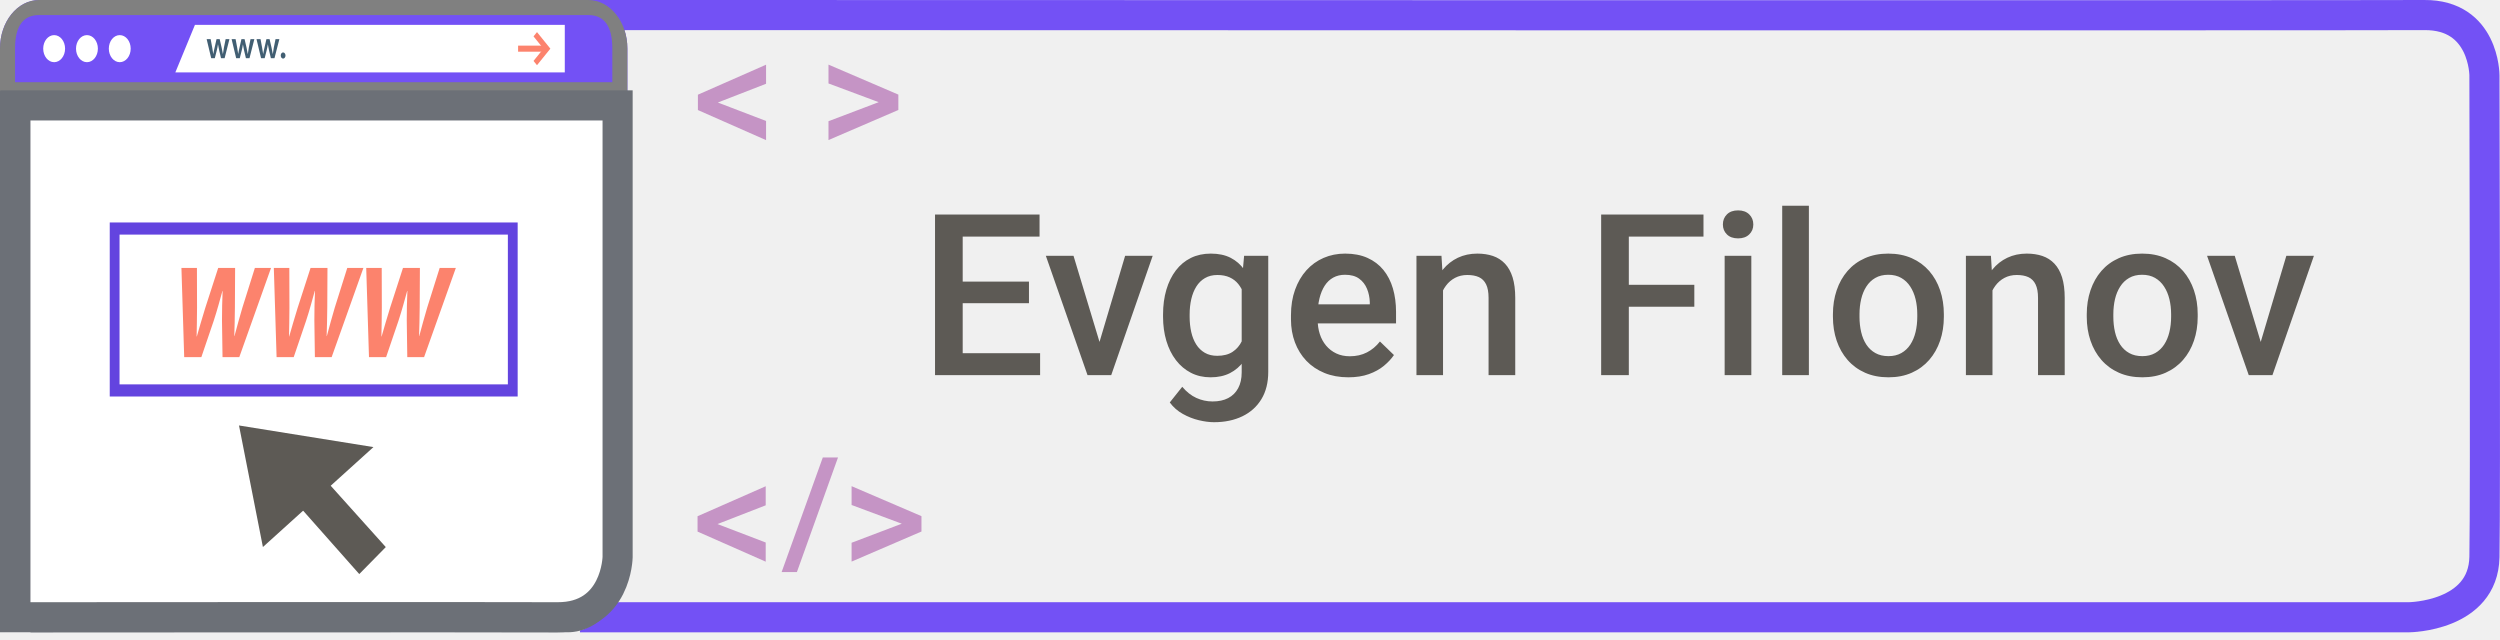
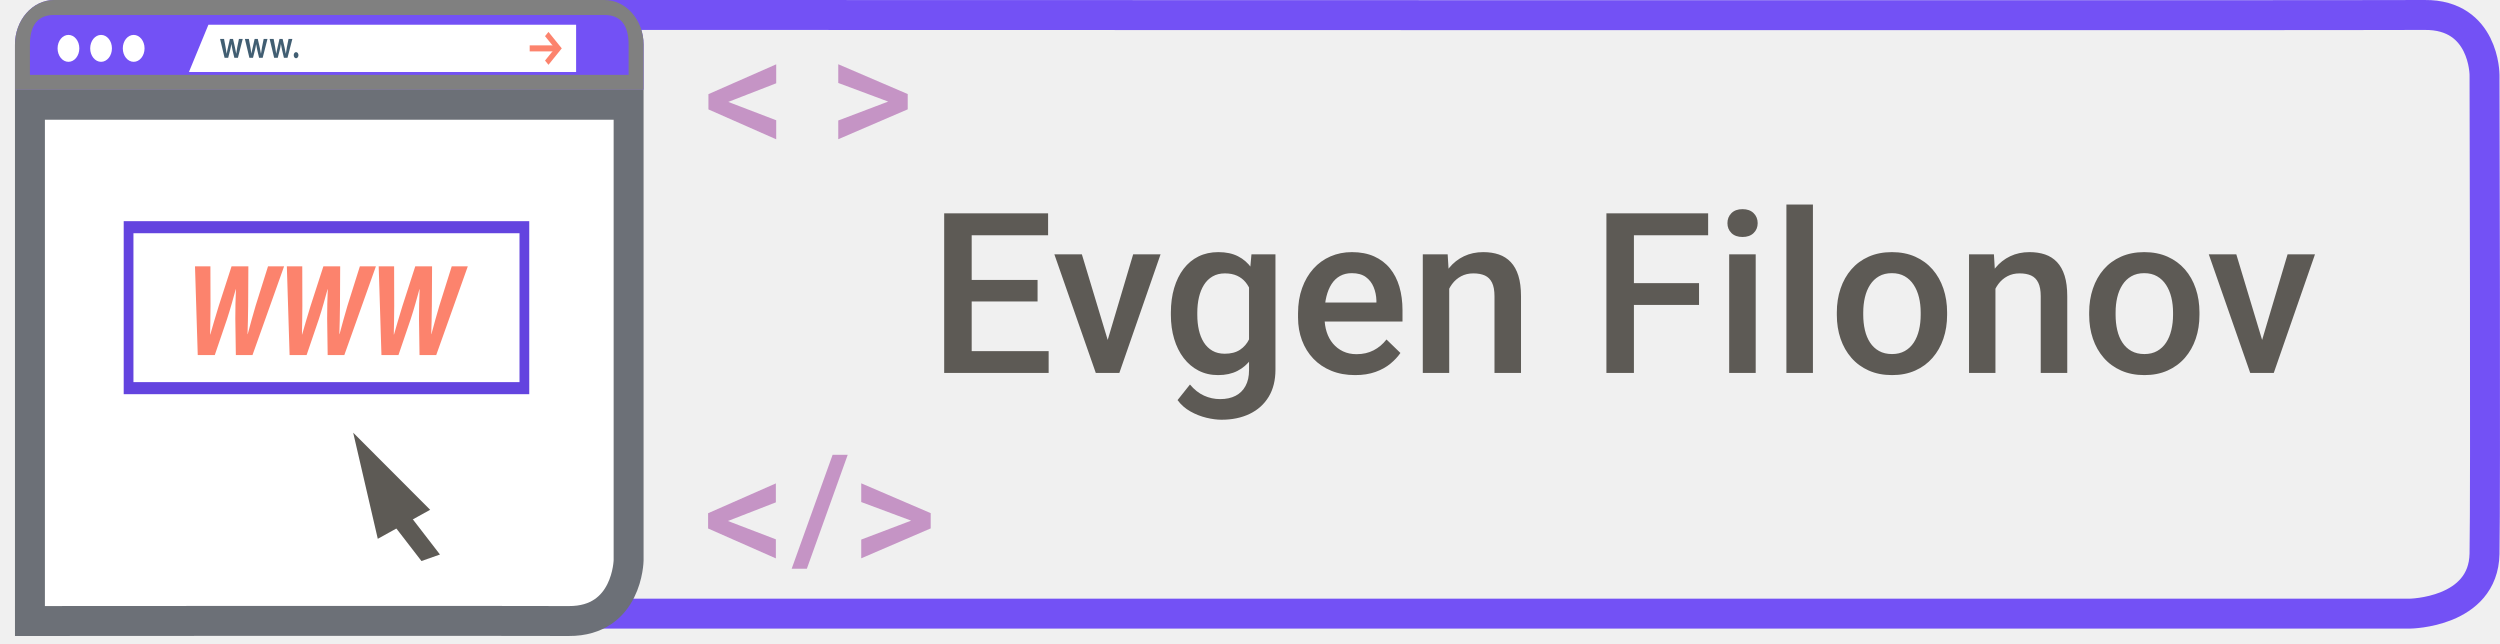
- <svg xmlns="http://www.w3.org/2000/svg" width="166.057" height="42.5" viewBox="0 0 166.057 42.5" fill="none">
+ <svg xmlns="http://www.w3.org/2000/svg" width="167.034" height="43" viewBox="0 0 167.034 43" fill="none">
  <defs>
    <clipPath id="clip_path_1">
      <rect width="94" height="18" />
    </clipPath>
    <clipPath id="clip_path_2">
      <rect width="16" height="11" />
    </clipPath>
    <clipPath id="clip_path_3">
      <rect width="16" height="10" />
    </clipPath>
  </defs>
-   <g transform="translate(0 0)">
+   <g transform="translate(1 0)">
    <g>
      <g>
        <g>
          <g>
            <g>
-               <path d="M0 40L1.5 40L7.5 40L7.5 40C7.5 40 121.5 40 121.5 40C121.5 40 126.425 39.949 126.5 36C126.576 32.051 126.5 4 126.5 4C126.5 4 126.497 -0.035 122.5 0C118.504 0.035 7.5 0 7.5 0L2.5 0L2.5 0L0 0" fill="none" stroke-width="2" stroke="#7351F5" transform="translate(38.523 1)" />
-               <path d="M0 35.138L0 0L41.021 0C41.021 0 41.021 30.61 41.021 30.61C41.02 33.11 39.383 35.136 37.364 35.138C37.364 35.138 0 35.138 0 35.138L0 35.138Z" fill="#FFFFFF" transform="translate(0.326 6.85)" />
-               <g fill="#7351F5">
-                 <path d="M2.598 0C2.598 0 39.074 0 39.074 0C40.509 0 41.672 1.439 41.672 3.216C41.672 3.216 41.672 3.217 41.672 3.218C41.672 3.218 41.672 6.46 41.672 6.46L1.19209e-06 6.46C1.19209e-06 6.46 1.19209e-06 3.218 1.19209e-06 3.218C-0.001 1.442 1.161 0.002 2.596 0C2.597 0 2.597 0 2.598 0C2.598 0 2.598 0 2.598 0Z" />
-                 <path d="M39.074 0L2.596 0C1.161 0.002 -0.001 1.442 1.09205e-06 3.218L1.09205e-06 6.46L41.672 6.46L41.672 3.216C41.672 1.439 40.509 0 39.074 0ZM40.672 5.46L40.672 3.216Q40.672 1 39.074 1L2.597 1Q0.998 1.002 1 3.218L1 5.46L40.672 5.46Z" fill="#808080" fill-rule="evenodd" />
+               <g>
+                 <path d="M0 40L1.5 40L7.5 40L7.5 40C7.5 40 121.5 40 121.5 40C121.5 40 126.425 39.949 126.5 36C126.576 32.051 126.5 4 126.5 4C126.5 4 126.497 -0.035 122.5 0C118.504 0.035 7.5 0 7.5 0L2.5 0L2.5 0L0 0" fill="none" stroke-width="2" stroke="#7351F5" transform="translate(38.5 1)" />
+                 <path d="M0 35.138L0 0L41.021 0C41.021 0 41.021 30.61 41.021 30.61C41.02 33.11 39.383 35.136 37.364 35.138C37.364 35.138 0 35.138 0 35.138L0 35.138Z" fill="#FFFFFF" transform="translate(0.302 6.85)" />
+                 <g fill="#7351F5">
+                   <path d="M2.618 0C2.618 0 39.382 0 39.382 0C40.828 0 42 1.337 42 2.987C42 2.987 42 2.988 42 2.989C42 2.989 42 6 42 6L1.20148e-06 6C1.20148e-06 6 1.20148e-06 2.989 1.20148e-06 2.989C-0.001 1.339 1.17 0.002 2.616 0C2.617 0 2.618 0 2.618 0C2.618 0 2.618 0 2.618 0Z" />
+                   <path d="M39.382 0L2.616 0C1.17 0.002 -0.001 1.339 1.10065e-06 2.989L1.10065e-06 6L42 6L42 2.987C42 1.337 40.828 0 39.382 0ZM41 5L41 2.987Q41 1 39.382 1L2.617 1L2.617 1Q0.998 1.002 1 2.989L1 5L41 5Z" fill="#808080" fill-rule="evenodd" />
+                 </g>
+                 <g transform="translate(2.847 2.332)">
+                   <path d="M0 0.899C0 0.403 0.325 0 0.727 0C1.128 0 1.453 0.403 1.453 0.899C1.453 1.396 1.128 1.799 0.727 1.799C0.325 1.799 0 1.396 0 0.899Z" fill="#FFFFFF" fill-rule="evenodd" />
+                 </g>
+                 <g transform="translate(5.026 2.332)">
+                   <path d="M0 0.899C0 0.403 0.325 0 0.727 0C1.128 0 1.453 0.403 1.453 0.899C1.453 1.396 1.128 1.799 0.727 1.799C0.325 1.799 0 1.396 0 0.899Z" fill="#FFFFFF" fill-rule="evenodd" />
+                 </g>
+                 <g transform="translate(7.205 2.332)">
+                   <path d="M0 0.899C0 0.403 0.325 0 0.727 0C1.128 0 1.453 0.403 1.453 0.899C1.453 1.396 1.128 1.799 0.727 1.799C0.325 1.799 0 1.396 0 0.899Z" fill="#FFFFFF" fill-rule="evenodd" />
+                 </g>
+                 <path d="M25.869 3.158L0 3.158L1.302 0L25.869 0L25.869 3.158Z" fill="#FFFFFF" fill-rule="evenodd" transform="translate(11.623 1.653)" />
+                 <g transform="translate(13.703 2.6)">
+                   <path d="M0.266 0C0.266 0 0.373 0.574 0.373 0.574C0.396 0.708 0.419 0.846 0.438 0.984C0.438 0.984 0.442 0.984 0.442 0.984C0.463 0.846 0.497 0.706 0.526 0.576C0.526 0.576 0.656 0 0.656 0L0.866 0C0.866 0 0.996 0.564 0.996 0.564C1.028 0.712 1.055 0.849 1.078 0.986C1.078 0.986 1.082 0.986 1.082 0.986C1.099 0.849 1.123 0.711 1.147 0.564C1.147 0.564 1.261 0 1.261 0L1.514 0L1.194 1.264L0.955 1.264C0.955 1.264 0.833 0.749 0.833 0.749C0.802 0.617 0.776 0.483 0.755 0.347C0.755 0.347 0.751 0.347 0.751 0.347C0.732 0.483 0.706 0.617 0.673 0.749C0.673 0.749 0.543 1.264 0.543 1.264L0.302 1.264L0 0L0.266 0L0.266 0Z" fill="#415E72" />
+                   <path d="M0.265 0C0.265 0 0.372 0.574 0.372 0.574C0.395 0.708 0.417 0.846 0.437 0.984C0.437 0.984 0.438 0.984 0.438 0.984C0.458 0.846 0.492 0.706 0.522 0.576C0.522 0.576 0.652 0 0.652 0L0.861 0C0.861 0 0.992 0.564 0.992 0.564C1.023 0.712 1.05 0.849 1.073 0.986C1.073 0.986 1.078 0.986 1.078 0.986C1.094 0.849 1.118 0.711 1.143 0.564C1.143 0.564 1.256 0 1.256 0L1.51 0L1.189 1.264L0.95 1.264C0.95 1.264 0.828 0.749 0.828 0.749C0.797 0.617 0.771 0.483 0.751 0.347C0.751 0.347 0.751 0.347 0.751 0.347C0.732 0.483 0.706 0.617 0.673 0.749C0.673 0.749 0.543 1.264 0.543 1.264L0.302 1.264L0 0L0.265 0L0.265 0Z" fill="#415E72" transform="translate(1.658 0)" />
+                   <path d="M0.268 0C0.268 0 0.374 0.574 0.374 0.574C0.397 0.708 0.42 0.846 0.44 0.984C0.44 0.984 0.443 0.984 0.443 0.984C0.464 0.846 0.498 0.706 0.527 0.576C0.527 0.576 0.658 0 0.658 0L0.868 0C0.868 0 0.998 0.564 0.998 0.564C1.029 0.712 1.057 0.849 1.08 0.986C1.08 0.986 1.084 0.986 1.084 0.986C1.1 0.849 1.125 0.711 1.149 0.564C1.149 0.564 1.263 0 1.263 0L1.519 0L1.194 1.264L0.955 1.264C0.955 1.264 0.833 0.749 0.833 0.749C0.802 0.617 0.776 0.483 0.755 0.347C0.755 0.347 0.751 0.347 0.751 0.347C0.732 0.483 0.706 0.617 0.673 0.749C0.673 0.749 0.543 1.264 0.543 1.264L0.302 1.264L0 0L0.268 0L0.268 0Z" fill="#415E72" transform="translate(3.312 0)" />
+                   <path d="M0 0.206C-0.004 0.098 0.062 0.006 0.149 0C0.153 0 0.157 0 0.16 0C0.252 0.007 0.321 0.105 0.315 0.218C0.31 0.321 0.244 0.403 0.16 0.41C0.073 0.412 0.002 0.326 0 0.219C0 0.215 0 0.21 0 0.206C0 0.206 0 0.206 0 0.206Z" fill="#415E72" transform="translate(4.923 0.882)" />
+                 </g>
+                 <g transform="translate(34.39 2.132)">
+                   <rect width="1.756" height="0.403" fill="#FC836D" fill-rule="evenodd" transform="translate(0 0.899)" />
+                   <path d="M0.231 2.199L0 1.915L0.659 1.1L0 0.284L0.231 0L1.119 1.1L0.231 2.199Z" fill="#FC836D" fill-rule="evenodd" transform="translate(1.025 0)" />
+                 </g>
+                 <path d="M26.445 0.806L26.445 10.754L0.651 10.754L0.651 0.806L26.445 0.806L26.445 0.806ZM27.096 0L0 0L0 11.56L27.096 11.56L27.096 0L27.096 0Z" fill="#6344DF" transform="translate(7.265 14.777)" />
+                 <g transform="translate(12.028 17.795)">
+                   <path d="M0.184 5.927L0 0L1.03 0C1.03 0 1.037 2.638 1.037 2.638C1.03 3.35 1.024 4.027 1.009 4.554C1.009 4.554 1.023 4.554 1.023 4.554C1.186 3.974 1.364 3.376 1.584 2.655C1.584 2.655 2.443 1.53714e-06 2.443 1.53714e-06L3.566 1.53714e-06C3.566 1.53714e-06 3.552 2.647 3.552 2.647C3.545 3.359 3.531 3.947 3.51 4.528C3.51 4.528 3.523 4.528 3.523 4.528C3.687 3.913 3.864 3.27 4.05 2.638C4.05 2.638 4.879 1.53714e-06 4.879 1.53714e-06L5.953 1.53714e-06L3.843 5.927L2.73 5.927C2.73 5.927 2.694 3.491 2.694 3.491C2.694 2.797 2.708 2.202 2.736 1.53C2.736 1.53 2.723 1.53 2.723 1.53C2.545 2.164 2.381 2.796 2.14 3.527C2.14 3.527 1.323 5.927 1.323 5.927L0.184 5.927L0.184 5.927Z" fill="#FC836D" />
+                   <path d="M0.184 5.927L0 0L1.03 0C1.03 0 1.037 2.638 1.037 2.638C1.03 3.35 1.024 4.027 1.009 4.554C1.009 4.554 1.021 4.554 1.021 4.554C1.184 3.974 1.362 3.376 1.582 2.655C1.582 2.655 2.441 1.53714e-06 2.441 1.53714e-06L3.564 1.53714e-06C3.564 1.53714e-06 3.55 2.647 3.55 2.647C3.543 3.359 3.529 3.947 3.508 4.528C3.508 4.528 3.522 4.528 3.522 4.528C3.685 3.913 3.862 3.27 4.048 2.638C4.048 2.638 4.879 1.53714e-06 4.879 1.53714e-06L5.951 1.53714e-06L3.841 5.927L2.728 5.927C2.728 5.927 2.693 3.491 2.693 3.491C2.693 2.797 2.706 2.202 2.735 1.53C2.735 1.53 2.721 1.53 2.721 1.53C2.543 2.164 2.38 2.796 2.138 3.527C2.138 3.527 1.321 5.927 1.321 5.927L0.184 5.927L0.184 5.927Z" fill="#FC836D" transform="translate(6.137 0)" />
+                   <path d="M0.184 5.927L0 0L1.03 0C1.03 0 1.037 2.638 1.037 2.638C1.03 3.35 1.024 4.027 1.009 4.554C1.009 4.554 1.023 4.554 1.023 4.554C1.186 3.974 1.364 3.376 1.584 2.655C1.584 2.655 2.443 1.53714e-06 2.443 1.53714e-06L3.566 1.53714e-06C3.566 1.53714e-06 3.552 2.647 3.552 2.647C3.545 3.359 3.531 3.947 3.51 4.528C3.51 4.528 3.523 4.528 3.523 4.528C3.687 3.913 3.864 3.27 4.05 2.638C4.05 2.638 4.88 1.53714e-06 4.88 1.53714e-06L5.954 1.53714e-06L3.844 5.927L2.728 5.927C2.728 5.927 2.693 3.491 2.693 3.491C2.693 2.797 2.706 2.202 2.735 1.53C2.735 1.53 2.721 1.53 2.721 1.53C2.543 2.164 2.38 2.796 2.138 3.527C2.138 3.527 1.321 5.927 1.321 5.927L0.184 5.927L0.184 5.927Z" fill="#FC836D" transform="translate(12.274 0)" />
+                 </g>
+                 <g transform="translate(46 0)">
+                   <g transform="translate(15 11)">
+                     <path d="M8.064 12.459L8.064 13.916L2.402 13.916L2.402 12.459L8.064 12.459ZM2.922 3.252L2.922 13.916L1.084 13.916L1.084 3.252L2.922 3.252ZM7.324 7.705L7.324 9.141L2.402 9.141L2.402 7.705L7.324 7.705ZM8.027 3.252L8.027 4.717L2.402 4.717L2.402 3.252L8.027 3.252ZM11.77 12.517L13.711 5.991L15.542 5.991L12.788 13.916L11.646 13.916L11.77 12.517ZM10.283 5.991L12.261 12.546L12.356 13.916L11.213 13.916L8.445 5.991L10.283 5.991ZM21.614 5.991L23.218 5.991L23.218 13.696Q23.218 14.766 22.764 15.513Q22.31 16.26 21.497 16.652Q20.684 17.044 19.614 17.044Q19.16 17.044 18.607 16.912Q18.054 16.78 17.538 16.491Q17.021 16.201 16.677 15.732L17.505 14.692Q17.93 15.198 18.442 15.432Q18.955 15.666 19.519 15.666Q20.127 15.666 20.555 15.443Q20.984 15.22 21.218 14.788Q21.453 14.355 21.453 13.733L21.453 7.786L21.614 5.991ZM16.23 10.041L16.23 9.888Q16.23 8.987 16.45 8.243Q16.67 7.5 17.08 6.962Q17.49 6.423 18.076 6.134Q18.662 5.845 19.402 5.845Q20.171 5.845 20.717 6.123Q21.262 6.401 21.628 6.918Q21.995 7.434 22.203 8.148Q22.412 8.862 22.515 9.734L22.515 10.225Q22.419 11.074 22.192 11.777Q21.965 12.48 21.592 12.993Q21.218 13.506 20.673 13.784Q20.127 14.062 19.387 14.062Q18.662 14.062 18.08 13.762Q17.498 13.462 17.084 12.92Q16.67 12.378 16.45 11.642Q16.23 10.906 16.23 10.041ZM17.996 9.888L17.996 10.041Q17.996 10.584 18.102 11.052Q18.208 11.521 18.431 11.876Q18.655 12.231 19.003 12.433Q19.351 12.634 19.827 12.634Q20.449 12.634 20.848 12.371Q21.248 12.107 21.464 11.656Q21.68 11.206 21.768 10.649L21.768 9.324Q21.724 8.892 21.588 8.518Q21.453 8.145 21.226 7.863Q20.998 7.581 20.654 7.423Q20.31 7.266 19.841 7.266Q19.365 7.266 19.014 7.471Q18.662 7.676 18.439 8.035Q18.215 8.394 18.105 8.87Q17.996 9.346 17.996 9.888ZM28.535 14.062Q27.656 14.062 26.95 13.773Q26.243 13.484 25.748 12.964Q25.254 12.444 24.99 11.741Q24.727 11.038 24.727 10.225L24.727 9.932Q24.727 9.001 24.998 8.247Q25.269 7.493 25.752 6.954Q26.235 6.416 26.895 6.13Q27.554 5.845 28.323 5.845Q29.172 5.845 29.81 6.13Q30.447 6.416 30.868 6.932Q31.289 7.449 31.498 8.159Q31.706 8.87 31.706 9.727L31.706 10.481L25.584 10.481L25.584 9.214L29.963 9.214L29.963 9.075Q29.949 8.599 29.777 8.181Q29.605 7.764 29.253 7.507Q28.901 7.251 28.315 7.251Q27.876 7.251 27.535 7.438Q27.195 7.625 26.968 7.976Q26.741 8.328 26.62 8.822Q26.499 9.316 26.499 9.932L26.499 10.225Q26.499 10.745 26.642 11.188Q26.785 11.631 27.063 11.96Q27.341 12.29 27.737 12.477Q28.132 12.664 28.638 12.664Q29.275 12.664 29.773 12.407Q30.271 12.151 30.637 11.682L31.567 12.583Q31.311 12.957 30.901 13.297Q30.491 13.638 29.901 13.85Q29.311 14.062 28.535 14.062ZM34.827 7.683L34.827 13.916L33.062 13.916L33.062 5.991L34.724 5.991L34.827 7.683ZM34.512 9.661L33.94 9.653Q33.948 8.811 34.178 8.108Q34.409 7.405 34.823 6.899Q35.237 6.394 35.815 6.119Q36.394 5.845 37.105 5.845Q37.676 5.845 38.141 6.002Q38.606 6.16 38.939 6.511Q39.273 6.863 39.448 7.423Q39.624 7.983 39.624 8.796L39.624 13.916L37.852 13.916L37.852 8.789Q37.852 8.218 37.687 7.885Q37.522 7.551 37.211 7.408Q36.899 7.266 36.438 7.266Q35.984 7.266 35.625 7.456Q35.266 7.646 35.021 7.976Q34.775 8.306 34.644 8.738Q34.512 9.17 34.512 9.661ZM47.168 3.252L47.168 13.916L45.33 13.916L45.33 3.252L47.168 3.252ZM51.519 7.917L51.519 9.375L46.699 9.375L46.699 7.917L51.519 7.917ZM52.127 3.252L52.127 4.717L46.699 4.717L46.699 3.252L52.127 3.252ZM55.305 5.991L55.305 13.916L53.533 13.916L53.533 5.991L55.305 5.991ZM53.416 3.911Q53.416 3.508 53.683 3.241Q53.95 2.974 54.426 2.974Q54.895 2.974 55.166 3.241Q55.437 3.508 55.437 3.911Q55.437 4.307 55.166 4.57Q54.895 4.834 54.426 4.834Q53.95 4.834 53.683 4.57Q53.416 4.307 53.416 3.911ZM59.128 2.666L59.128 13.916L57.356 13.916L57.356 2.666L59.128 2.666ZM60.725 10.041L60.725 9.873Q60.725 9.016 60.974 8.28Q61.223 7.544 61.696 6.998Q62.168 6.453 62.853 6.149Q63.538 5.845 64.402 5.845Q65.273 5.845 65.958 6.149Q66.643 6.453 67.119 6.998Q67.595 7.544 67.844 8.28Q68.093 9.016 68.093 9.873L68.093 10.041Q68.093 10.898 67.844 11.631Q67.595 12.363 67.119 12.909Q66.643 13.455 65.962 13.758Q65.281 14.062 64.416 14.062Q63.545 14.062 62.86 13.758Q62.175 13.455 61.699 12.909Q61.223 12.363 60.974 11.631Q60.725 10.898 60.725 10.041ZM62.49 9.873L62.49 10.041Q62.49 10.576 62.6 11.052Q62.71 11.528 62.944 11.887Q63.179 12.246 63.545 12.451Q63.911 12.656 64.416 12.656Q64.907 12.656 65.27 12.451Q65.632 12.246 65.867 11.887Q66.101 11.528 66.215 11.052Q66.328 10.576 66.328 10.041L66.328 9.873Q66.328 9.346 66.215 8.873Q66.101 8.401 65.863 8.035Q65.625 7.668 65.263 7.46Q64.9 7.251 64.402 7.251Q63.904 7.251 63.541 7.46Q63.179 7.668 62.944 8.035Q62.71 8.401 62.6 8.873Q62.49 9.346 62.49 9.873ZM71.323 7.683L71.323 13.916L69.558 13.916L69.558 5.991L71.221 5.991L71.323 7.683ZM71.008 9.661L70.437 9.653Q70.444 8.811 70.675 8.108Q70.906 7.405 71.32 6.899Q71.733 6.394 72.312 6.119Q72.891 5.845 73.601 5.845Q74.172 5.845 74.638 6.002Q75.103 6.16 75.436 6.511Q75.769 6.863 75.945 7.423Q76.121 7.983 76.121 8.796L76.121 13.916L74.348 13.916L74.348 8.789Q74.348 8.218 74.183 7.885Q74.019 7.551 73.707 7.408Q73.396 7.266 72.935 7.266Q72.481 7.266 72.122 7.456Q71.763 7.646 71.517 7.976Q71.272 8.306 71.14 8.738Q71.008 9.17 71.008 9.661ZM77.585 10.041L77.585 9.873Q77.585 9.016 77.835 8.28Q78.084 7.544 78.556 6.998Q79.028 6.453 79.713 6.149Q80.398 5.845 81.262 5.845Q82.134 5.845 82.819 6.149Q83.503 6.453 83.98 6.998Q84.456 7.544 84.705 8.28Q84.954 9.016 84.954 9.873L84.954 10.041Q84.954 10.898 84.705 11.631Q84.456 12.363 83.98 12.909Q83.503 13.455 82.822 13.758Q82.141 14.062 81.277 14.062Q80.405 14.062 79.721 13.758Q79.036 13.455 78.56 12.909Q78.084 12.363 77.835 11.631Q77.585 10.898 77.585 10.041ZM79.351 9.873L79.351 10.041Q79.351 10.576 79.46 11.052Q79.57 11.528 79.805 11.887Q80.039 12.246 80.405 12.451Q80.772 12.656 81.277 12.656Q81.768 12.656 82.13 12.451Q82.493 12.246 82.727 11.887Q82.961 11.528 83.075 11.052Q83.189 10.576 83.189 10.041L83.189 9.873Q83.189 9.346 83.075 8.873Q82.961 8.401 82.723 8.035Q82.485 7.668 82.123 7.46Q81.76 7.251 81.262 7.251Q80.764 7.251 80.402 7.46Q80.039 7.668 79.805 8.035Q79.57 8.401 79.46 8.873Q79.351 9.346 79.351 9.873ZM88.901 12.517L90.842 5.991L92.673 5.991L89.919 13.916L88.777 13.916L88.901 12.517ZM87.415 5.991L89.392 12.546L89.487 13.916L88.345 13.916L85.576 5.991L87.415 5.991Z" fill="#5D5A55" clip-path="url(#clip_path_1)" />
+                   </g>
+                   <g>
+                     <path d="M1.311 6.676L4.861 8.035L4.861 9.308L0.333 7.31L0.333 6.467L1.311 6.676ZM4.861 5.564L1.311 6.945L0.333 7.133L0.333 6.29L4.861 4.297L4.861 5.564ZM12.622 6.891L9.007 5.543L9.007 4.292L13.648 6.284L13.648 7.133L12.622 6.891ZM9.007 8.051L12.633 6.676L13.648 6.461L13.648 7.305L9.007 9.303L9.007 8.051Z" fill="#C594C5" clip-path="url(#clip_path_2)" />
+                   </g>
+                 </g>
+                 <path d="M1 35C1 35 1 31.576 1 29.42C1 27.265 1 26.377 1 26.377L1 0L41 0L41 29.42L41 30.435C41 30.435 40.935 34.516 37 34.493C33.065 34.469 0 34.493 0 34.493" fill="none" stroke-width="2" stroke="#6C7077" transform="translate(0 7)" />
+                 <path d="M1.311 6.676L4.861 8.035L4.861 9.308L0.333 7.31L0.333 6.467L1.311 6.676ZM4.861 5.564L1.311 6.945L0.333 7.133L0.333 6.29L4.861 4.297L4.861 5.564ZM9.663 2.385L6.617 10.877L5.602 10.877L8.653 2.385L9.663 2.385ZM14.18 6.891L10.565 5.543L10.565 4.292L15.206 6.284L15.206 7.133L14.18 6.891ZM10.565 8.051L14.19 6.676L15.206 6.461L15.206 7.305L10.565 9.303L10.565 8.051Z" fill="#C594C5" clip-path="url(#clip_path_3)" transform="translate(45.977 28)" />
              </g>
-               <g transform="translate(2.87 2.332)">
-                 <path d="M0 0.899C0 0.403 0.325 0 0.727 0C1.128 0 1.453 0.403 1.453 0.899C1.453 1.396 1.128 1.799 0.727 1.799C0.325 1.799 0 1.396 0 0.899Z" fill="#FFFFFF" fill-rule="evenodd" />
-               </g>
-               <g transform="translate(5.049 2.332)">
-                 <path d="M0 0.899C0 0.403 0.325 0 0.727 0C1.128 0 1.453 0.403 1.453 0.899C1.453 1.396 1.128 1.799 0.727 1.799C0.325 1.799 0 1.396 0 0.899Z" fill="#FFFFFF" fill-rule="evenodd" />
-               </g>
-               <g transform="translate(7.228 2.332)">
-                 <path d="M0 0.899C0 0.403 0.325 0 0.727 0C1.128 0 1.453 0.403 1.453 0.899C1.453 1.396 1.128 1.799 0.727 1.799C0.325 1.799 0 1.396 0 0.899Z" fill="#FFFFFF" fill-rule="evenodd" />
-               </g>
-               <path d="M25.869 3.158L0 3.158L1.302 0L25.869 0L25.869 3.158Z" fill="#FFFFFF" fill-rule="evenodd" transform="translate(11.646 1.653)" />
-               <g transform="translate(13.726 2.6)">
-                 <path d="M0.266 0C0.266 0 0.373 0.574 0.373 0.574C0.396 0.708 0.419 0.846 0.438 0.984C0.438 0.984 0.442 0.984 0.442 0.984C0.463 0.846 0.497 0.706 0.526 0.576C0.526 0.576 0.656 0 0.656 0L0.866 0C0.866 0 0.996 0.564 0.996 0.564C1.028 0.712 1.055 0.849 1.078 0.986C1.078 0.986 1.082 0.986 1.082 0.986C1.099 0.849 1.123 0.711 1.147 0.564C1.147 0.564 1.261 0 1.261 0L1.514 0L1.194 1.264L0.955 1.264C0.955 1.264 0.833 0.749 0.833 0.749C0.802 0.617 0.776 0.483 0.755 0.347C0.755 0.347 0.751 0.347 0.751 0.347C0.732 0.483 0.706 0.617 0.673 0.749C0.673 0.749 0.543 1.264 0.543 1.264L0.302 1.264L0 0L0.266 0L0.266 0Z" fill="#415E72" />
-                 <path d="M0.265 0C0.265 0 0.372 0.574 0.372 0.574C0.395 0.708 0.417 0.846 0.437 0.984C0.437 0.984 0.438 0.984 0.438 0.984C0.458 0.846 0.492 0.706 0.522 0.576C0.522 0.576 0.652 0 0.652 0L0.861 0C0.861 0 0.992 0.564 0.992 0.564C1.023 0.712 1.05 0.849 1.073 0.986C1.073 0.986 1.078 0.986 1.078 0.986C1.094 0.849 1.118 0.711 1.143 0.564C1.143 0.564 1.256 0 1.256 0L1.51 0L1.189 1.264L0.95 1.264C0.95 1.264 0.828 0.749 0.828 0.749C0.797 0.617 0.771 0.483 0.751 0.347C0.751 0.347 0.751 0.347 0.751 0.347C0.732 0.483 0.706 0.617 0.673 0.749C0.673 0.749 0.543 1.264 0.543 1.264L0.302 1.264L0 0L0.265 0L0.265 0Z" fill="#415E72" transform="translate(1.658 0)" />
-                 <path d="M0.268 0C0.268 0 0.374 0.574 0.374 0.574C0.397 0.708 0.42 0.846 0.44 0.984C0.44 0.984 0.443 0.984 0.443 0.984C0.464 0.846 0.498 0.706 0.527 0.576C0.527 0.576 0.658 0 0.658 0L0.868 0C0.868 0 0.998 0.564 0.998 0.564C1.029 0.712 1.057 0.849 1.08 0.986C1.08 0.986 1.084 0.986 1.084 0.986C1.1 0.849 1.125 0.711 1.149 0.564C1.149 0.564 1.263 0 1.263 0L1.519 0L1.194 1.264L0.955 1.264C0.955 1.264 0.833 0.749 0.833 0.749C0.802 0.617 0.776 0.483 0.755 0.347C0.755 0.347 0.751 0.347 0.751 0.347C0.732 0.483 0.706 0.617 0.673 0.749C0.673 0.749 0.543 1.264 0.543 1.264L0.302 1.264L0 0L0.268 0L0.268 0Z" fill="#415E72" transform="translate(3.312 0)" />
-                 <path d="M0 0.206C-0.004 0.098 0.062 0.006 0.149 0C0.153 0 0.157 0 0.16 0C0.252 0.007 0.321 0.105 0.315 0.218C0.31 0.321 0.244 0.403 0.16 0.41C0.073 0.412 0.002 0.326 0 0.219C0 0.215 0 0.21 0 0.206C0 0.206 0 0.206 0 0.206Z" fill="#415E72" transform="translate(4.923 0.882)" />
-               </g>
-               <g transform="translate(34.413 2.132)">
-                 <rect width="1.756" height="0.403" fill="#FC836D" fill-rule="evenodd" transform="translate(0 0.899)" />
-                 <path d="M0.231 2.199L0 1.915L0.659 1.1L0 0.284L0.231 0L1.119 1.1L0.231 2.199Z" fill="#FC836D" fill-rule="evenodd" transform="translate(1.025 0)" />
-               </g>
-               <path d="M26.445 0.806L26.445 10.754L0.651 10.754L0.651 0.806L26.445 0.806L26.445 0.806ZM27.096 0L0 0L0 11.56L27.096 11.56L27.096 0L27.096 0Z" fill="#6344DF" transform="translate(7.289 14.777)" />
-               <g transform="translate(12.051 17.795)">
-                 <path d="M0.184 5.927L0 0L1.03 0C1.03 0 1.037 2.638 1.037 2.638C1.03 3.35 1.024 4.027 1.009 4.554C1.009 4.554 1.023 4.554 1.023 4.554C1.186 3.974 1.364 3.376 1.584 2.655C1.584 2.655 2.443 1.53714e-06 2.443 1.53714e-06L3.566 1.53714e-06C3.566 1.53714e-06 3.552 2.647 3.552 2.647C3.545 3.359 3.531 3.947 3.51 4.528C3.51 4.528 3.523 4.528 3.523 4.528C3.687 3.913 3.864 3.27 4.05 2.638C4.05 2.638 4.879 1.53714e-06 4.879 1.53714e-06L5.953 1.53714e-06L3.843 5.927L2.73 5.927C2.73 5.927 2.694 3.491 2.694 3.491C2.694 2.797 2.708 2.202 2.736 1.53C2.736 1.53 2.723 1.53 2.723 1.53C2.545 2.164 2.381 2.796 2.14 3.527C2.14 3.527 1.323 5.927 1.323 5.927L0.184 5.927L0.184 5.927Z" fill="#FC836D" />
-                 <path d="M0.184 5.927L0 0L1.03 0C1.03 0 1.037 2.638 1.037 2.638C1.03 3.35 1.024 4.027 1.009 4.554C1.009 4.554 1.021 4.554 1.021 4.554C1.184 3.974 1.362 3.376 1.582 2.655C1.582 2.655 2.441 1.53714e-06 2.441 1.53714e-06L3.564 1.53714e-06C3.564 1.53714e-06 3.55 2.647 3.55 2.647C3.543 3.359 3.529 3.947 3.508 4.528C3.508 4.528 3.522 4.528 3.522 4.528C3.685 3.913 3.862 3.27 4.048 2.638C4.048 2.638 4.879 1.53714e-06 4.879 1.53714e-06L5.951 1.53714e-06L3.841 5.927L2.728 5.927C2.728 5.927 2.693 3.491 2.693 3.491C2.693 2.797 2.706 2.202 2.735 1.53C2.735 1.53 2.721 1.53 2.721 1.53C2.543 2.164 2.38 2.796 2.138 3.527C2.138 3.527 1.321 5.927 1.321 5.927L0.184 5.927L0.184 5.927Z" fill="#FC836D" transform="translate(6.137 0)" />
-                 <path d="M0.184 5.927L0 0L1.03 0C1.03 0 1.037 2.638 1.037 2.638C1.03 3.35 1.024 4.027 1.009 4.554C1.009 4.554 1.023 4.554 1.023 4.554C1.186 3.974 1.364 3.376 1.584 2.655C1.584 2.655 2.443 1.53714e-06 2.443 1.53714e-06L3.566 1.53714e-06C3.566 1.53714e-06 3.552 2.647 3.552 2.647C3.545 3.359 3.531 3.947 3.51 4.528C3.51 4.528 3.523 4.528 3.523 4.528C3.687 3.913 3.864 3.27 4.05 2.638C4.05 2.638 4.88 1.53714e-06 4.88 1.53714e-06L5.954 1.53714e-06L3.844 5.927L2.728 5.927C2.728 5.927 2.693 3.491 2.693 3.491C2.693 2.797 2.706 2.202 2.735 1.53C2.735 1.53 2.721 1.53 2.721 1.53C2.543 2.164 2.38 2.796 2.138 3.527C2.138 3.527 1.321 5.927 1.321 5.927L0.184 5.927L0.184 5.927Z" fill="#FC836D" transform="translate(12.274 0)" />
-               </g>
-               <g transform="translate(15.875 28.261)">
-                 <path d="M0 1.645L1.83 0L6.334 5.016L4.572 6.808L0 1.645Z" fill="#5D5A55" fill-rule="evenodd" transform="translate(3.416 3.062)" />
-                 <path d="M1.588 8.074L0 0L8.93 1.436L1.588 8.074Z" fill="#5D5A55" fill-rule="evenodd" />
-               </g>
-               <g transform="translate(46.023 0)">
-                 <g transform="translate(15 11)">
-                   <path d="M8.064 12.459L8.064 13.916L2.402 13.916L2.402 12.459L8.064 12.459ZM2.922 3.252L2.922 13.916L1.084 13.916L1.084 3.252L2.922 3.252ZM7.324 7.705L7.324 9.141L2.402 9.141L2.402 7.705L7.324 7.705ZM8.027 3.252L8.027 4.717L2.402 4.717L2.402 3.252L8.027 3.252ZM11.77 12.517L13.711 5.991L15.542 5.991L12.788 13.916L11.646 13.916L11.77 12.517ZM10.283 5.991L12.261 12.546L12.356 13.916L11.213 13.916L8.445 5.991L10.283 5.991ZM21.614 5.991L23.218 5.991L23.218 13.696Q23.218 14.766 22.764 15.513Q22.31 16.26 21.497 16.652Q20.684 17.044 19.614 17.044Q19.16 17.044 18.607 16.912Q18.054 16.78 17.538 16.491Q17.021 16.201 16.677 15.732L17.505 14.692Q17.93 15.198 18.442 15.432Q18.955 15.666 19.519 15.666Q20.127 15.666 20.555 15.443Q20.984 15.22 21.218 14.788Q21.453 14.355 21.453 13.733L21.453 7.786L21.614 5.991ZM16.23 10.041L16.23 9.888Q16.23 8.987 16.45 8.243Q16.67 7.5 17.08 6.962Q17.49 6.423 18.076 6.134Q18.662 5.845 19.402 5.845Q20.171 5.845 20.717 6.123Q21.262 6.401 21.628 6.918Q21.995 7.434 22.203 8.148Q22.412 8.862 22.515 9.734L22.515 10.225Q22.419 11.074 22.192 11.777Q21.965 12.48 21.592 12.993Q21.218 13.506 20.673 13.784Q20.127 14.062 19.387 14.062Q18.662 14.062 18.08 13.762Q17.498 13.462 17.084 12.92Q16.67 12.378 16.45 11.642Q16.23 10.906 16.23 10.041ZM17.996 9.888L17.996 10.041Q17.996 10.584 18.102 11.052Q18.208 11.521 18.431 11.876Q18.655 12.231 19.003 12.433Q19.351 12.634 19.827 12.634Q20.449 12.634 20.848 12.371Q21.248 12.107 21.464 11.656Q21.68 11.206 21.768 10.649L21.768 9.324Q21.724 8.892 21.588 8.518Q21.453 8.145 21.226 7.863Q20.998 7.581 20.654 7.423Q20.31 7.266 19.841 7.266Q19.365 7.266 19.014 7.471Q18.662 7.676 18.439 8.035Q18.215 8.394 18.105 8.87Q17.996 9.346 17.996 9.888ZM28.535 14.062Q27.656 14.062 26.95 13.773Q26.243 13.484 25.748 12.964Q25.254 12.444 24.99 11.741Q24.727 11.038 24.727 10.225L24.727 9.932Q24.727 9.001 24.998 8.247Q25.269 7.493 25.752 6.954Q26.235 6.416 26.895 6.13Q27.554 5.845 28.323 5.845Q29.172 5.845 29.81 6.13Q30.447 6.416 30.868 6.932Q31.289 7.449 31.498 8.159Q31.706 8.87 31.706 9.727L31.706 10.481L25.584 10.481L25.584 9.214L29.963 9.214L29.963 9.075Q29.949 8.599 29.777 8.181Q29.605 7.764 29.253 7.507Q28.901 7.251 28.315 7.251Q27.876 7.251 27.535 7.438Q27.195 7.625 26.968 7.976Q26.741 8.328 26.62 8.822Q26.499 9.316 26.499 9.932L26.499 10.225Q26.499 10.745 26.642 11.188Q26.785 11.631 27.063 11.96Q27.341 12.29 27.737 12.477Q28.132 12.664 28.638 12.664Q29.275 12.664 29.773 12.407Q30.271 12.151 30.637 11.682L31.567 12.583Q31.311 12.957 30.901 13.297Q30.491 13.638 29.901 13.85Q29.311 14.062 28.535 14.062ZM34.827 7.683L34.827 13.916L33.062 13.916L33.062 5.991L34.724 5.991L34.827 7.683ZM34.512 9.661L33.94 9.653Q33.948 8.811 34.178 8.108Q34.409 7.405 34.823 6.899Q35.237 6.394 35.815 6.119Q36.394 5.845 37.105 5.845Q37.676 5.845 38.141 6.002Q38.606 6.16 38.939 6.511Q39.273 6.863 39.448 7.423Q39.624 7.983 39.624 8.796L39.624 13.916L37.852 13.916L37.852 8.789Q37.852 8.218 37.687 7.885Q37.522 7.551 37.211 7.408Q36.899 7.266 36.438 7.266Q35.984 7.266 35.625 7.456Q35.266 7.646 35.021 7.976Q34.775 8.306 34.644 8.738Q34.512 9.17 34.512 9.661ZM47.168 3.252L47.168 13.916L45.33 13.916L45.33 3.252L47.168 3.252ZM51.519 7.917L51.519 9.375L46.699 9.375L46.699 7.917L51.519 7.917ZM52.127 3.252L52.127 4.717L46.699 4.717L46.699 3.252L52.127 3.252ZM55.305 5.991L55.305 13.916L53.533 13.916L53.533 5.991L55.305 5.991ZM53.416 3.911Q53.416 3.508 53.683 3.241Q53.95 2.974 54.426 2.974Q54.895 2.974 55.166 3.241Q55.437 3.508 55.437 3.911Q55.437 4.307 55.166 4.57Q54.895 4.834 54.426 4.834Q53.95 4.834 53.683 4.57Q53.416 4.307 53.416 3.911ZM59.128 2.666L59.128 13.916L57.356 13.916L57.356 2.666L59.128 2.666ZM60.725 10.041L60.725 9.873Q60.725 9.016 60.974 8.28Q61.223 7.544 61.696 6.998Q62.168 6.453 62.853 6.149Q63.538 5.845 64.402 5.845Q65.273 5.845 65.958 6.149Q66.643 6.453 67.119 6.998Q67.595 7.544 67.844 8.28Q68.093 9.016 68.093 9.873L68.093 10.041Q68.093 10.898 67.844 11.631Q67.595 12.363 67.119 12.909Q66.643 13.455 65.962 13.758Q65.281 14.062 64.416 14.062Q63.545 14.062 62.86 13.758Q62.175 13.455 61.699 12.909Q61.223 12.363 60.974 11.631Q60.725 10.898 60.725 10.041ZM62.49 9.873L62.49 10.041Q62.49 10.576 62.6 11.052Q62.71 11.528 62.944 11.887Q63.179 12.246 63.545 12.451Q63.911 12.656 64.416 12.656Q64.907 12.656 65.27 12.451Q65.632 12.246 65.867 11.887Q66.101 11.528 66.215 11.052Q66.328 10.576 66.328 10.041L66.328 9.873Q66.328 9.346 66.215 8.873Q66.101 8.401 65.863 8.035Q65.625 7.668 65.263 7.46Q64.9 7.251 64.402 7.251Q63.904 7.251 63.541 7.46Q63.179 7.668 62.944 8.035Q62.71 8.401 62.6 8.873Q62.49 9.346 62.49 9.873ZM71.323 7.683L71.323 13.916L69.558 13.916L69.558 5.991L71.221 5.991L71.323 7.683ZM71.008 9.661L70.437 9.653Q70.444 8.811 70.675 8.108Q70.906 7.405 71.32 6.899Q71.733 6.394 72.312 6.119Q72.891 5.845 73.601 5.845Q74.172 5.845 74.638 6.002Q75.103 6.16 75.436 6.511Q75.769 6.863 75.945 7.423Q76.121 7.983 76.121 8.796L76.121 13.916L74.348 13.916L74.348 8.789Q74.348 8.218 74.183 7.885Q74.019 7.551 73.707 7.408Q73.396 7.266 72.935 7.266Q72.481 7.266 72.122 7.456Q71.763 7.646 71.517 7.976Q71.272 8.306 71.14 8.738Q71.008 9.17 71.008 9.661ZM77.585 10.041L77.585 9.873Q77.585 9.016 77.835 8.28Q78.084 7.544 78.556 6.998Q79.028 6.453 79.713 6.149Q80.398 5.845 81.262 5.845Q82.134 5.845 82.819 6.149Q83.503 6.453 83.98 6.998Q84.456 7.544 84.705 8.28Q84.954 9.016 84.954 9.873L84.954 10.041Q84.954 10.898 84.705 11.631Q84.456 12.363 83.98 12.909Q83.503 13.455 82.822 13.758Q82.141 14.062 81.277 14.062Q80.405 14.062 79.721 13.758Q79.036 13.455 78.56 12.909Q78.084 12.363 77.835 11.631Q77.585 10.898 77.585 10.041ZM79.351 9.873L79.351 10.041Q79.351 10.576 79.46 11.052Q79.57 11.528 79.805 11.887Q80.039 12.246 80.405 12.451Q80.772 12.656 81.277 12.656Q81.768 12.656 82.13 12.451Q82.493 12.246 82.727 11.887Q82.961 11.528 83.075 11.052Q83.189 10.576 83.189 10.041L83.189 9.873Q83.189 9.346 83.075 8.873Q82.961 8.401 82.723 8.035Q82.485 7.668 82.123 7.46Q81.76 7.251 81.262 7.251Q80.764 7.251 80.402 7.46Q80.039 7.668 79.805 8.035Q79.57 8.401 79.46 8.873Q79.351 9.346 79.351 9.873ZM88.901 12.517L90.842 5.991L92.673 5.991L89.919 13.916L88.777 13.916L88.901 12.517ZM87.415 5.991L89.392 12.546L89.487 13.916L88.345 13.916L85.576 5.991L87.415 5.991Z" fill="#5D5A55" clip-path="url(#clip_path_1)" />
-                 </g>
-                 <g>
-                   <path d="M1.311 6.676L4.861 8.035L4.861 9.308L0.333 7.31L0.333 6.467L1.311 6.676ZM4.861 5.564L1.311 6.945L0.333 7.133L0.333 6.29L4.861 4.297L4.861 5.564ZM12.622 6.891L9.007 5.543L9.007 4.292L13.648 6.284L13.648 7.133L12.622 6.891ZM9.007 8.051L12.633 6.676L13.648 6.461L13.648 7.305L9.007 9.303L9.007 8.051Z" fill="#C594C5" clip-path="url(#clip_path_2)" />
-                 </g>
-               </g>
-               <path d="M41.023 0.806C41.023 0.806 41.023 31.013 41.023 31.013C41.022 33.289 39.532 35.135 37.693 35.138C37.693 35.138 0.651 35.138 0.651 35.138L0.651 0.806L41.023 0.806L41.023 0.806ZM41.675 0L0 0L0 35.943C0 35.943 37.693 35.943 37.693 35.943C39.892 35.943 41.675 33.737 41.675 31.015C41.675 31.015 41.675 31.014 41.675 31.013C41.675 31.013 41.675 12.601 41.675 4.15L41.675 0L41.675 0Z" fill="#6C7077" transform="translate(0 6.056)" />
-               <path d="M0 34.5C0 34.5 0 31.125 0 29C0 26.875 0 26 0 26L0 0L40 0L40 29L40 30C40 30 39.935 34.023 36 34C32.065 33.977 1 34 1 34" fill="none" stroke-width="2" stroke="#6C7077" transform="translate(1.023 7)" />
-               <path d="M1.311 6.676L4.861 8.035L4.861 9.308L0.333 7.31L0.333 6.467L1.311 6.676ZM4.861 5.564L1.311 6.945L0.333 7.133L0.333 6.29L4.861 4.297L4.861 5.564ZM9.663 2.385L6.617 10.877L5.602 10.877L8.653 2.385L9.663 2.385ZM14.18 6.891L10.565 5.543L10.565 4.292L15.206 6.284L15.206 7.133L14.18 6.891ZM10.565 8.051L14.19 6.676L15.206 6.461L15.206 7.305L10.565 9.303L10.565 8.051Z" fill="#C594C5" clip-path="url(#clip_path_3)" transform="translate(46 28)" />
            </g>
          </g>
        </g>
      </g>
+       <path d="M0 0.721L1.084 3.8147e-06L3.824 2.247L2.718 2.95L0 0.721Z" fill="#5D5A55" fill-rule="evenodd" transform="matrix(0.974 0.225 -0.225 0.974 25.176 34)" />
+       <path d="M0.763 3.927L0 0L7.253 0.628L0.763 3.927Z" fill="#5D5A55" fill-rule="evenodd" transform="matrix(-0.309 -0.951 0.951 -0.309 24.241 36)" />
    </g>
  </g>
</svg>
